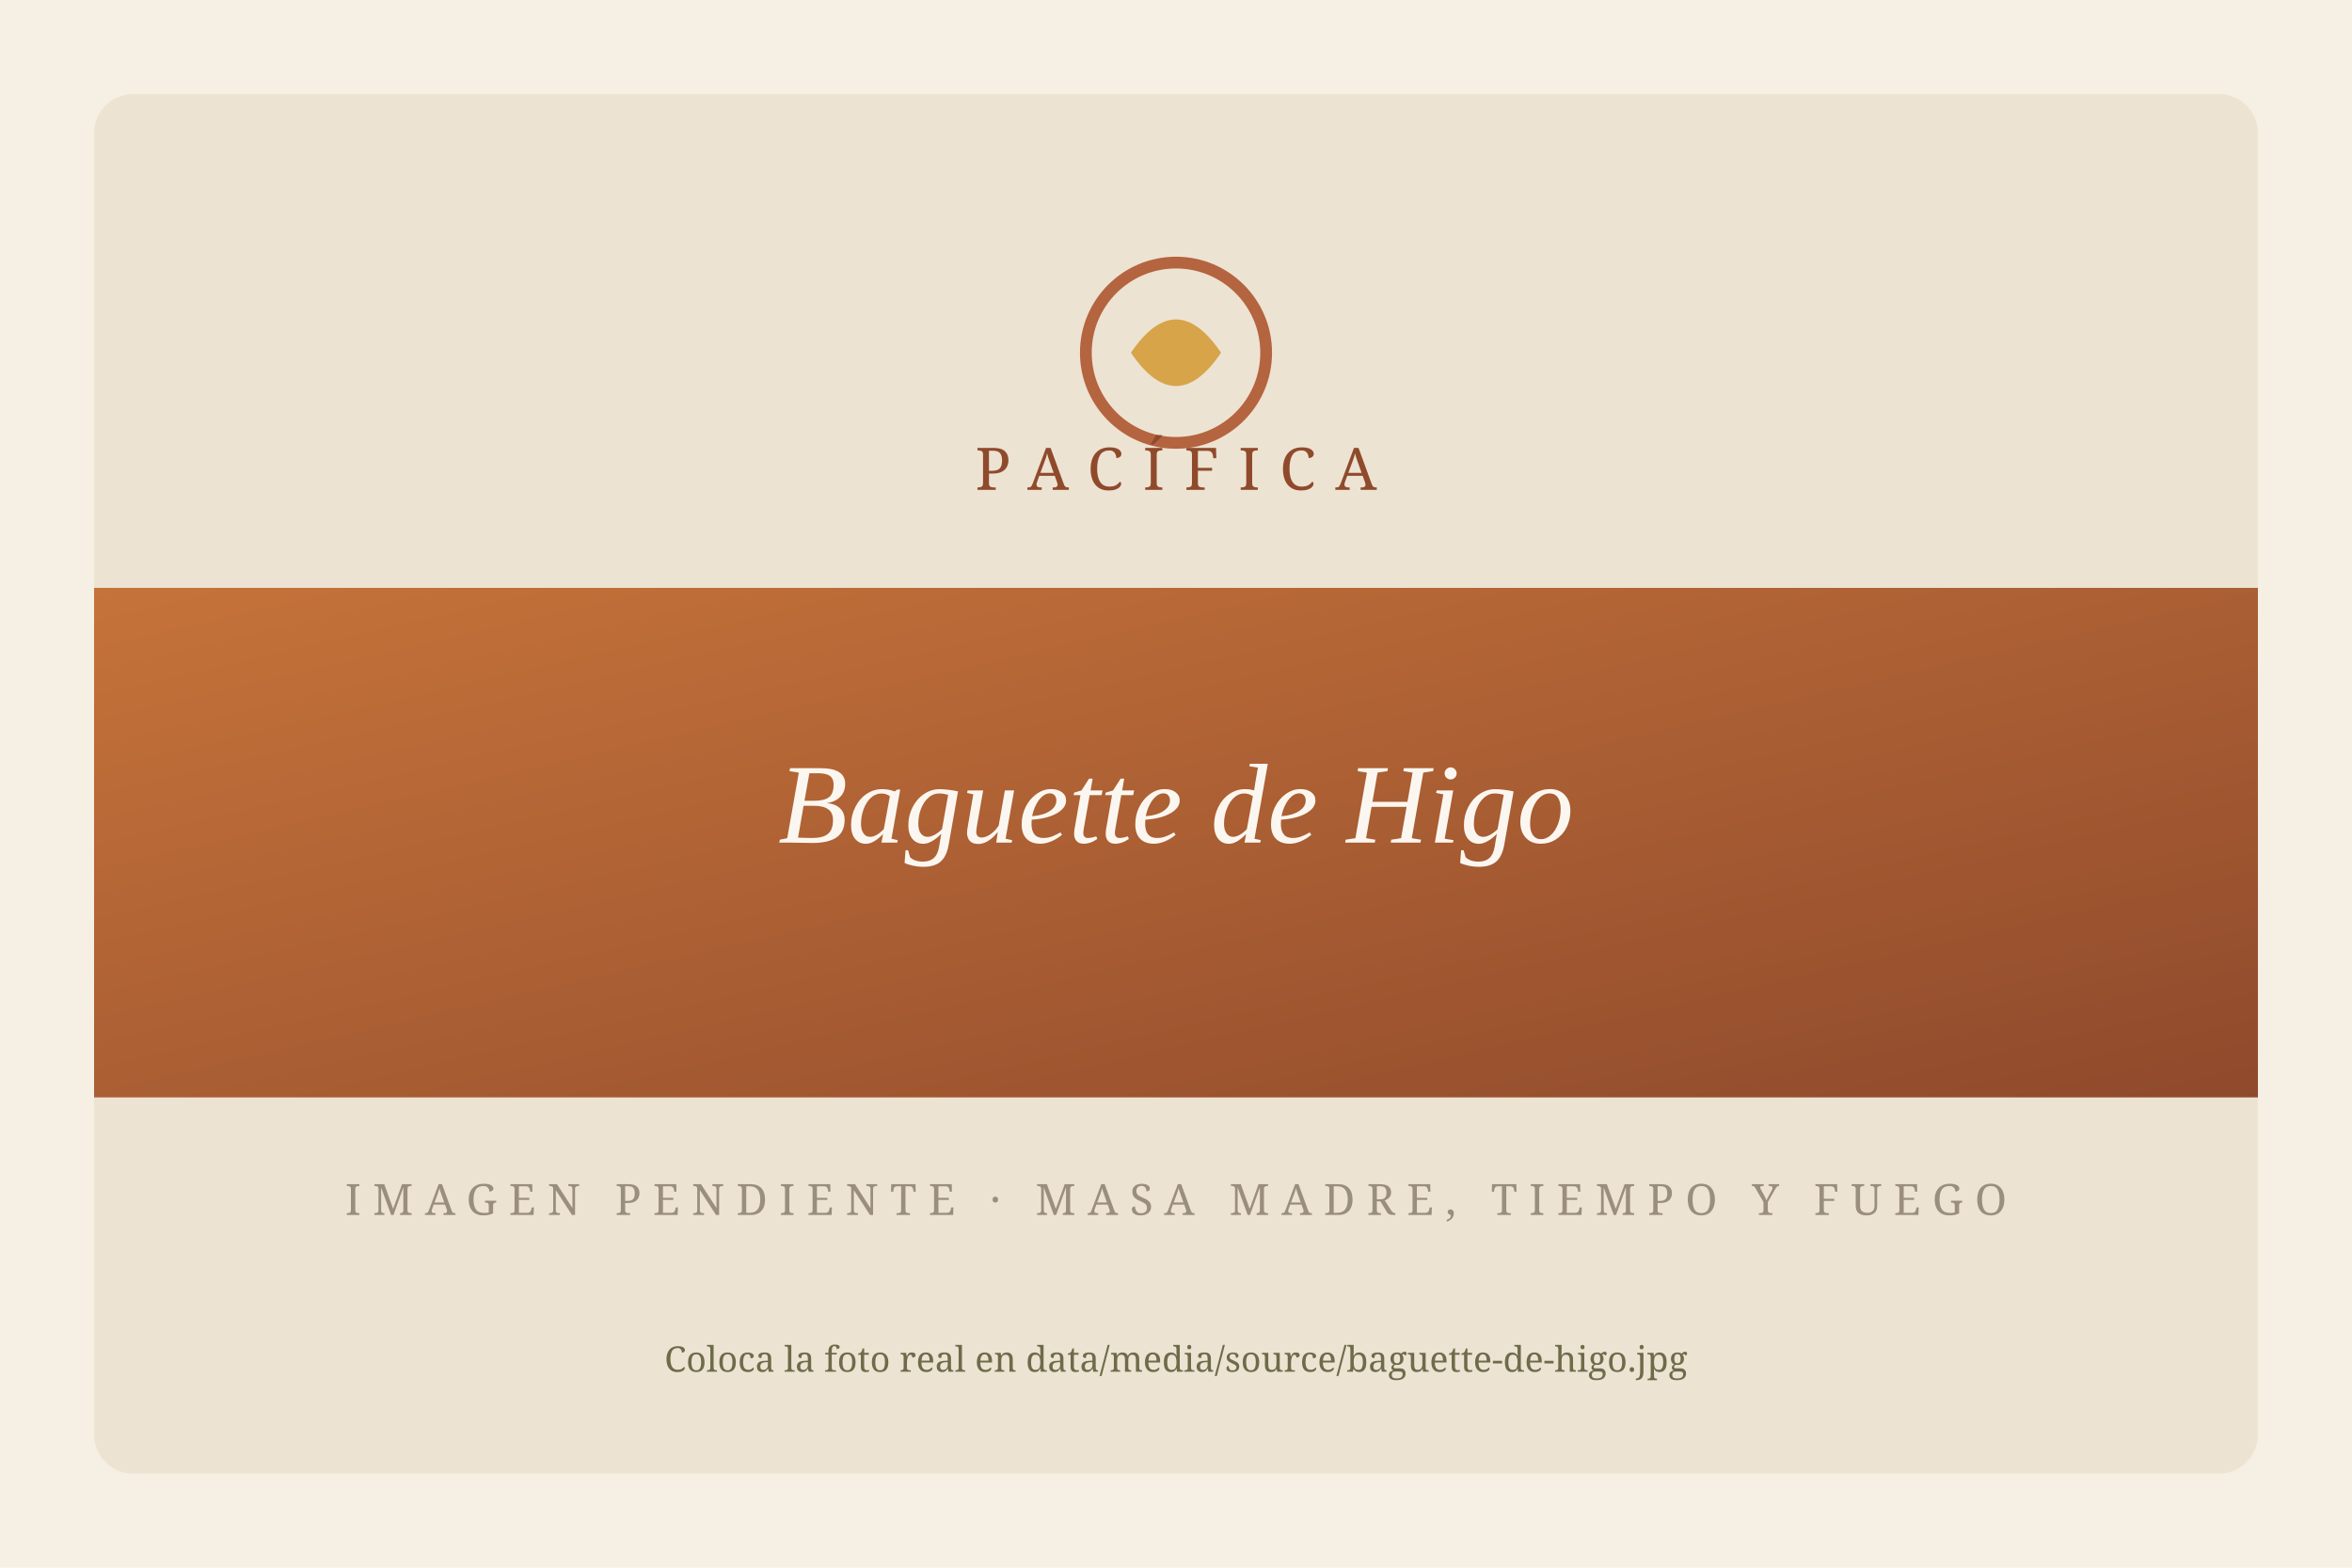
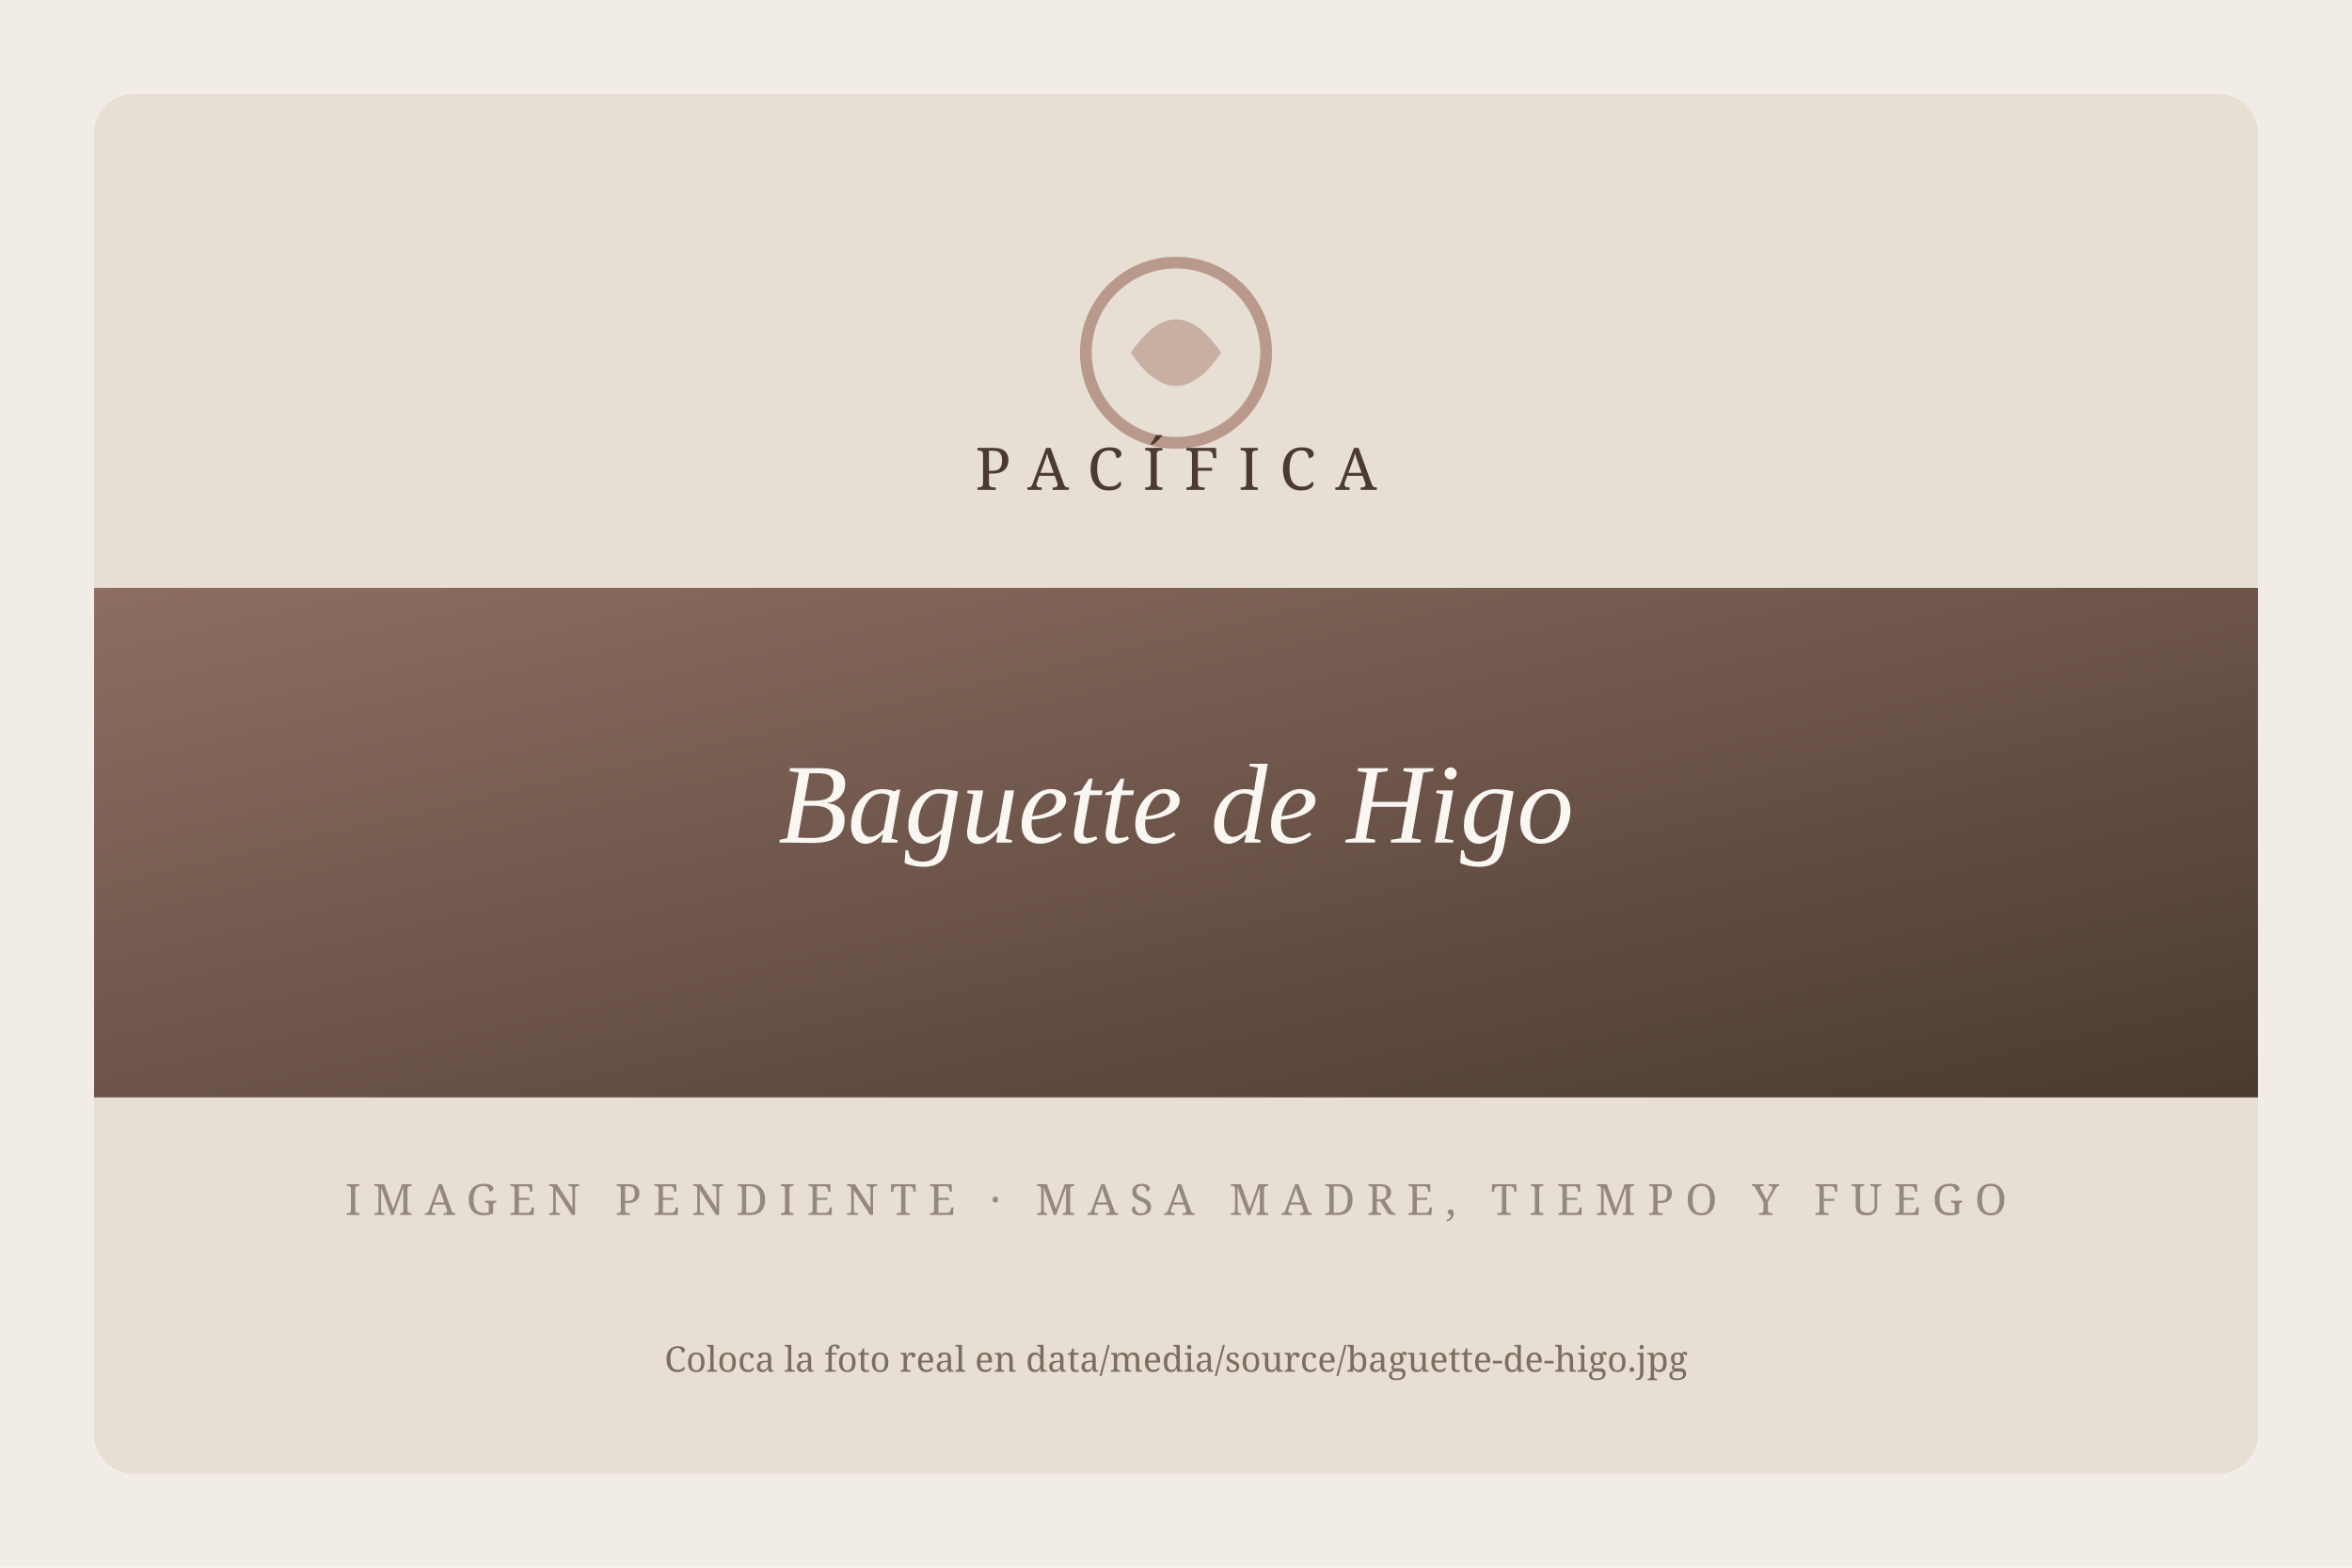
<svg xmlns="http://www.w3.org/2000/svg" width="1200" height="800" viewBox="0 0 1200 800" role="img" aria-label="Baguette de Higo — imagen pendiente">
  <defs>
    <linearGradient id="oven" x1="0" y1="0" x2="1" y2="1">
-       <stop offset="0" stop-color="#C6733A" />
-       <stop offset="1" stop-color="#8F4A2C" />
+       <stop offset="0" stop-color="#8E6E62" />
+       <stop offset="1" stop-color="#4A3A30" />
    </linearGradient>
  </defs>
-   <rect width="1200" height="800" fill="#F6EFE4" />
-   <rect x="48" y="48" width="1104" height="704" rx="20" fill="#EDE3D2" />
+   <rect width="1200" height="800" fill="#F2ECE6" />
+   <rect x="48" y="48" width="1104" height="704" rx="20" fill="#E7DED4" />
  <rect x="48" y="300" width="1104" height="260" fill="url(#oven)" />
-   <circle cx="600" cy="180" r="46" fill="none" stroke="#B4643F" stroke-width="6" />
-   <path d="M577 180 q23 -34 46 0 q-23 34 -46 0 Z" fill="#D8A44A" />
-   <text x="600" y="250" text-anchor="middle" font-family="Georgia, serif" font-size="30" letter-spacing="10" fill="#8F4A2C">PACÍFICA</text>
-   <text x="600" y="430" text-anchor="middle" font-family="Georgia, 'Times New Roman', serif" font-size="58" font-style="italic" fill="#FBF7F0">Baguette de Higo</text>
-   <text x="600" y="620" text-anchor="middle" font-family="Georgia, serif" font-size="22" letter-spacing="6" fill="#9A8E7C">IMAGEN PENDIENTE · MASA MADRE, TIEMPO Y FUEGO</text>
-   <text x="600" y="700" text-anchor="middle" font-family="Georgia, serif" font-size="18" fill="#6E6B4A">Coloca la foto real en data/media/source/baguette-de-higo.jpg</text>
+   <circle cx="600" cy="180" r="46" fill="none" stroke="#B9998C" stroke-width="6" />
+   <path d="M577 180 q23 -34 46 0 q-23 34 -46 0 Z" fill="#C9AEA2" />
+   <text x="600" y="250" text-anchor="middle" font-family="Georgia, serif" font-size="30" letter-spacing="10" fill="#4A3A30">PACÍFICA</text>
+   <text x="600" y="430" text-anchor="middle" font-family="Georgia, 'Times New Roman', serif" font-size="58" font-style="italic" fill="#FAF6F2">Baguette de Higo</text>
+   <text x="600" y="620" text-anchor="middle" font-family="Georgia, serif" font-size="22" letter-spacing="6" fill="#94897C">IMAGEN PENDIENTE · MASA MADRE, TIEMPO Y FUEGO</text>
+   <text x="600" y="700" text-anchor="middle" font-family="Georgia, serif" font-size="18" fill="#7C6E60">Coloca la foto real en data/media/source/baguette-de-higo.jpg</text>
</svg>
